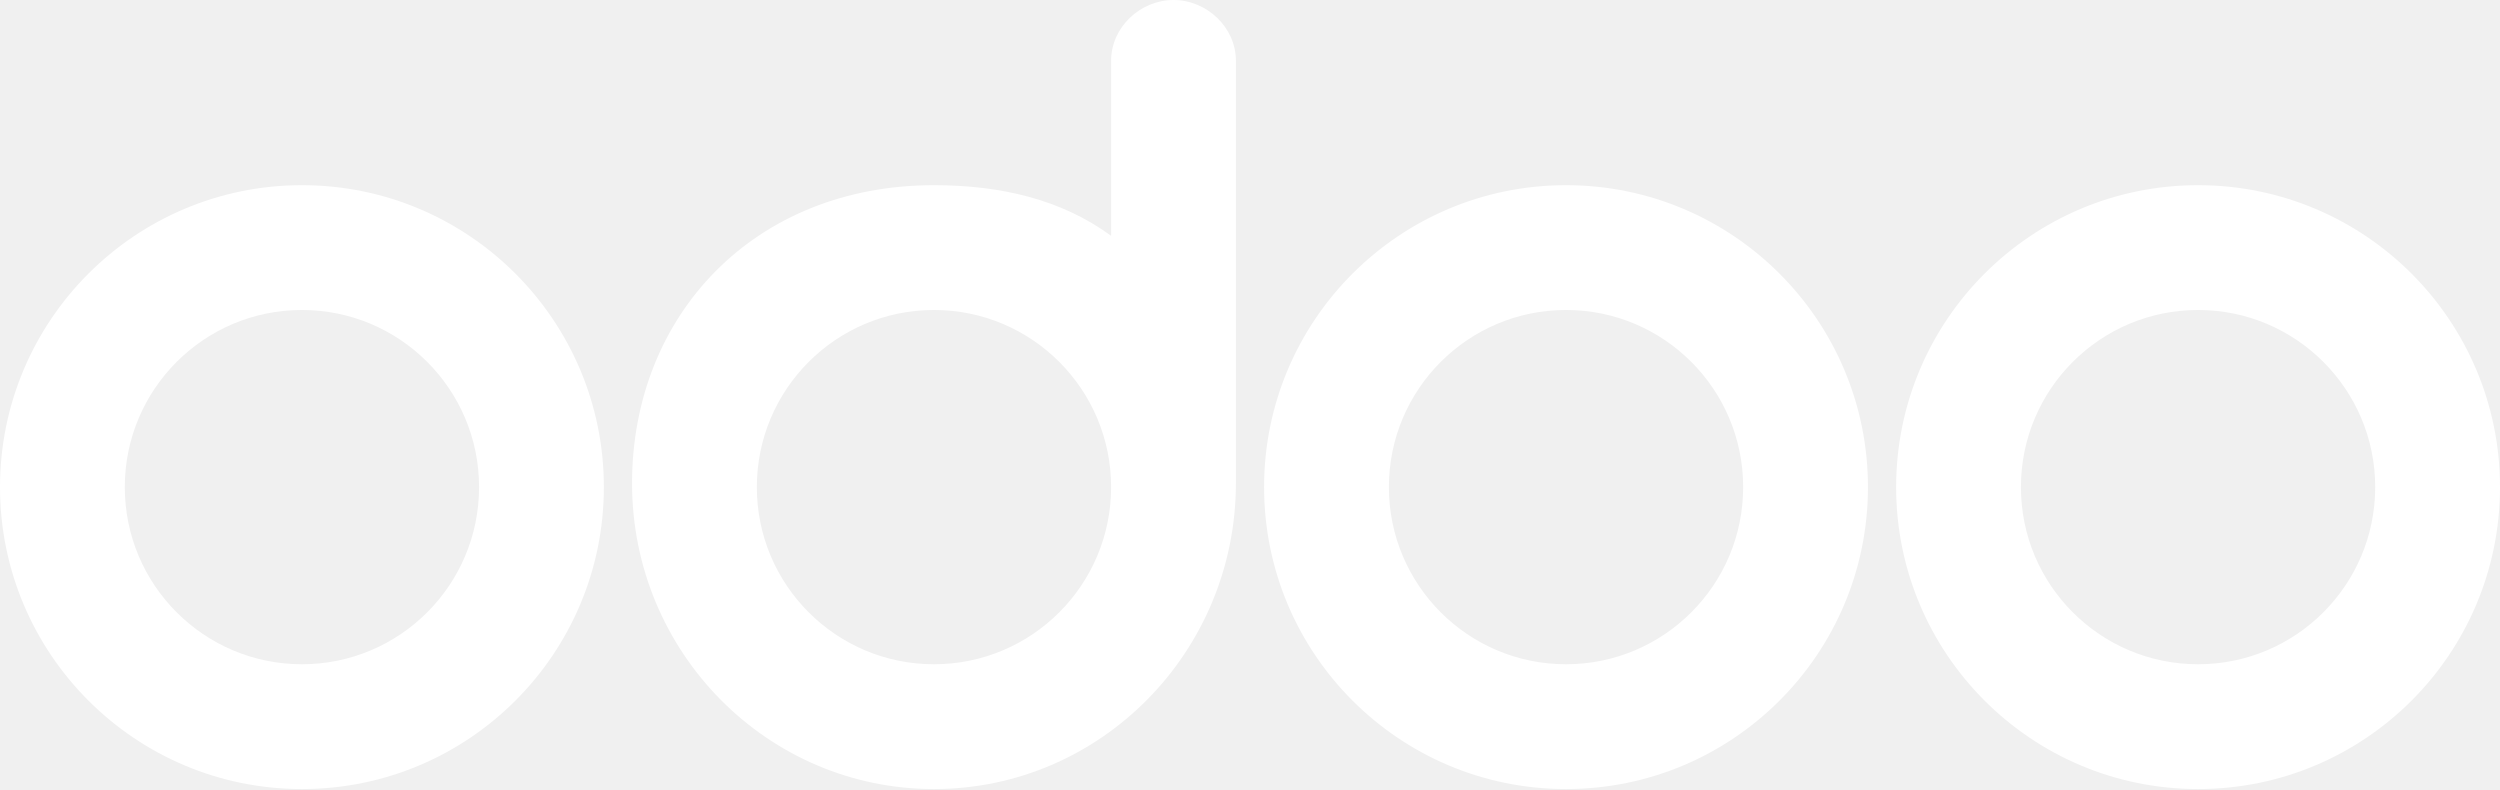
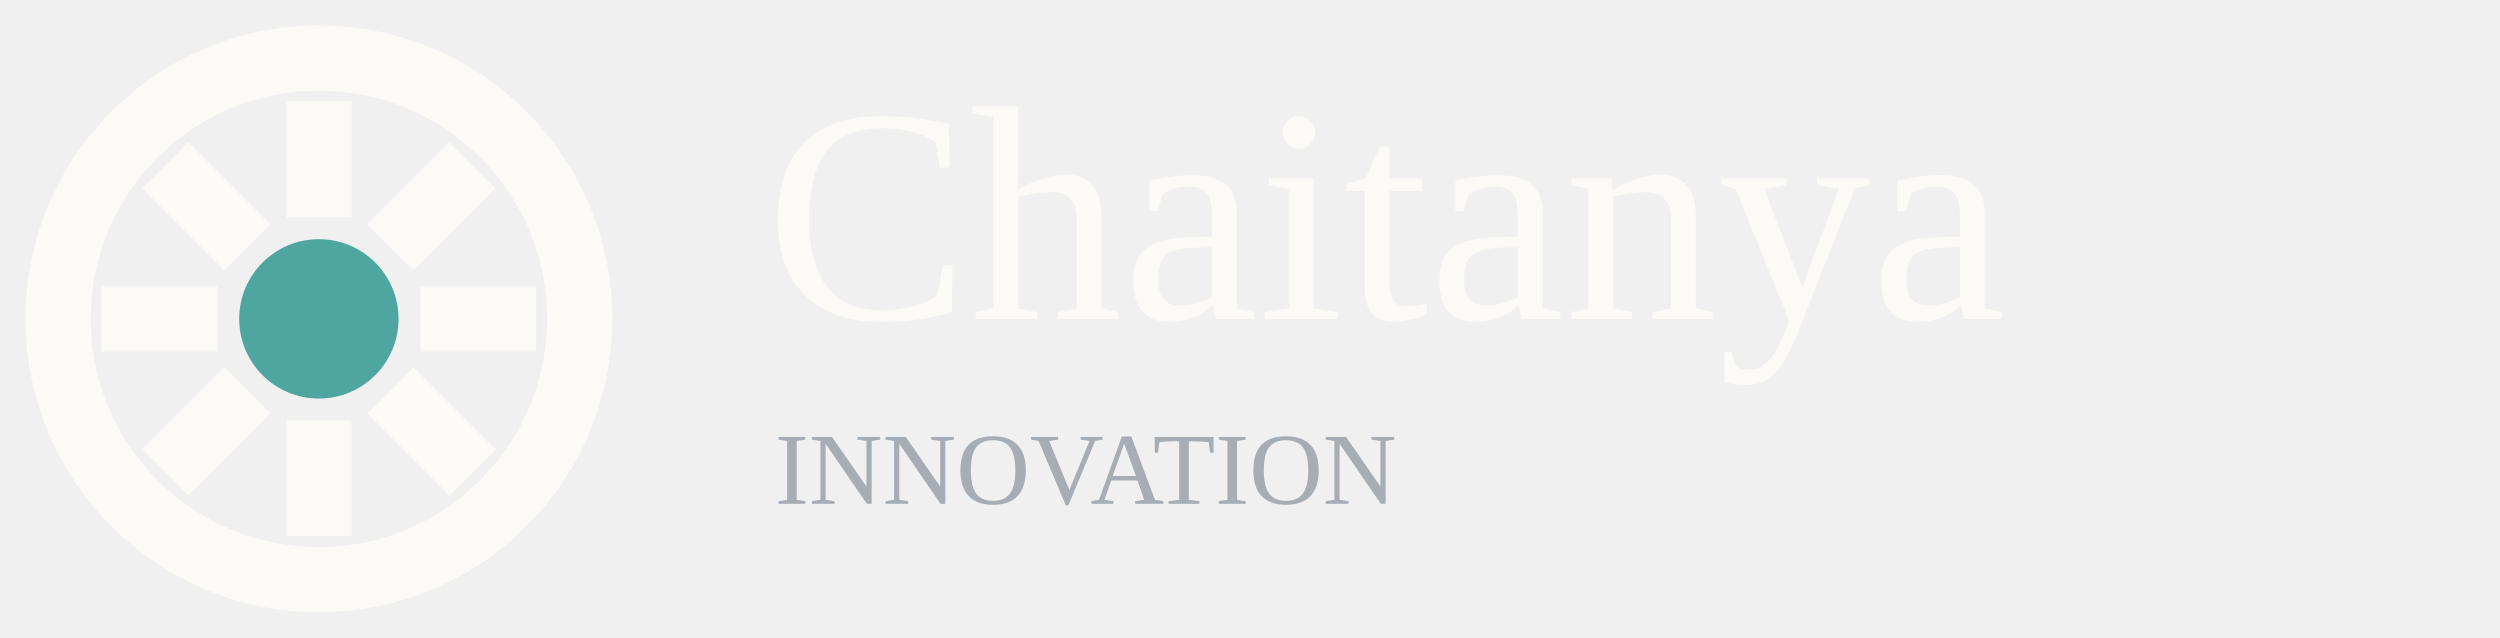
- <svg xmlns="http://www.w3.org/2000/svg" width="621px" height="196px" viewBox="0 0 621 196" version="1.1">
-   <g stroke="none" stroke-width="1" fill="none" fill-rule="evenodd">
-     <g id="odoo_logo" fill-rule="nonzero">
-       <path d="M546,196 C504.579,196 471,162.421 471,121 C471,79.579 504.579,46 546,46 C587.421,46 621,79.579 621,121 C621,162.421 587.421,196 546,196 Z M546,165 C570.3,165 590,145.3 590,121 C590,96.7 570.3,77 546,77 C521.7,77 502,96.7 502,121 C502,145.3 521.7,165 546,165 Z M389,196 C347.579,196 314,162.421 314,121 C314,79.579 347.579,46 389,46 C430.421,46 464,79.579 464,121 C464,162.421 430.421,196 389,196 Z M389,165 C413.3,165 433,145.3 433,121 C433,96.7 413.3,77 389,77 C364.7,77 345,96.7 345,121 C345,145.3 364.7,165 389,165 Z M307,120 C307,161.935 273.408,196 231.991,196 C190.575,196 157,162.005 157,120.07 C157,78.134 187.5,46 231.991,46 C248.433,46 263.638,49.496 275.998,58.58 L276,15.09 C276,6.756 283.27,0 291.5,0 C299.728,0 307,6.762 307,15.09 L307,120 Z M232,165 C256.3,165 276,145.3 276,121 C276,96.7 256.3,77 232,77 C207.7,77 188,96.7 188,121 C188,145.3 207.7,165 232,165 Z" fill="#FFFFFF" />
-       <path d="M75,196 C33.579,196 0,162.421 0,121 C0,79.579 33.579,46 75,46 C116.421,46 150,79.579 150,121 C150,162.421 116.421,196 75,196 Z M75,165 C99.3,165 119,145.3 119,121 C119,96.7 99.3,77 75,77 C50.7,77 31,96.7 31,121 C31,145.3 50.7,165 75,165 Z" fill="#FFFFFF" />
+ <svg xmlns="http://www.w3.org/2000/svg" viewBox="0 0 392 100" role="img" aria-label="Chaitanya Innovation">
+   <g transform="translate(4,4) scale(1.1358)">
+     <g transform="translate(-9.5,-9.5)">
+       <circle cx="50" cy="50" r="36" fill="none" stroke="#FBFAF7" stroke-width="9" />
+       <g stroke="#FBFAF7" stroke-width="9" stroke-linecap="butt">
+         <line x1="64" y1="50" x2="80" y2="50" />
+         <line x1="36" y1="50" x2="20" y2="50" />
+         <line x1="50" y1="64" x2="50" y2="80" />
+         <line x1="50" y1="36" x2="50" y2="20" />
+         <line x1="59.9" y1="59.9" x2="71.2" y2="71.2" />
+         <line x1="40.1" y1="59.9" x2="28.8" y2="71.2" />
+         <line x1="40.1" y1="40.1" x2="28.8" y2="28.8" />
+         <line x1="59.9" y1="40.1" x2="71.2" y2="28.8" />
+       </g>
+       <circle cx="50" cy="50" r="11" fill="#4FA6A1" />
    </g>
  </g>
+   <text class="w" x="120" y="50" font-size="48" fill="#FBFAF7">Chaitanya</text>
+   <text class="s" x="121.5" y="79" font-size="16" fill="#A6ADB4">INNOVATION</text>
</svg>
